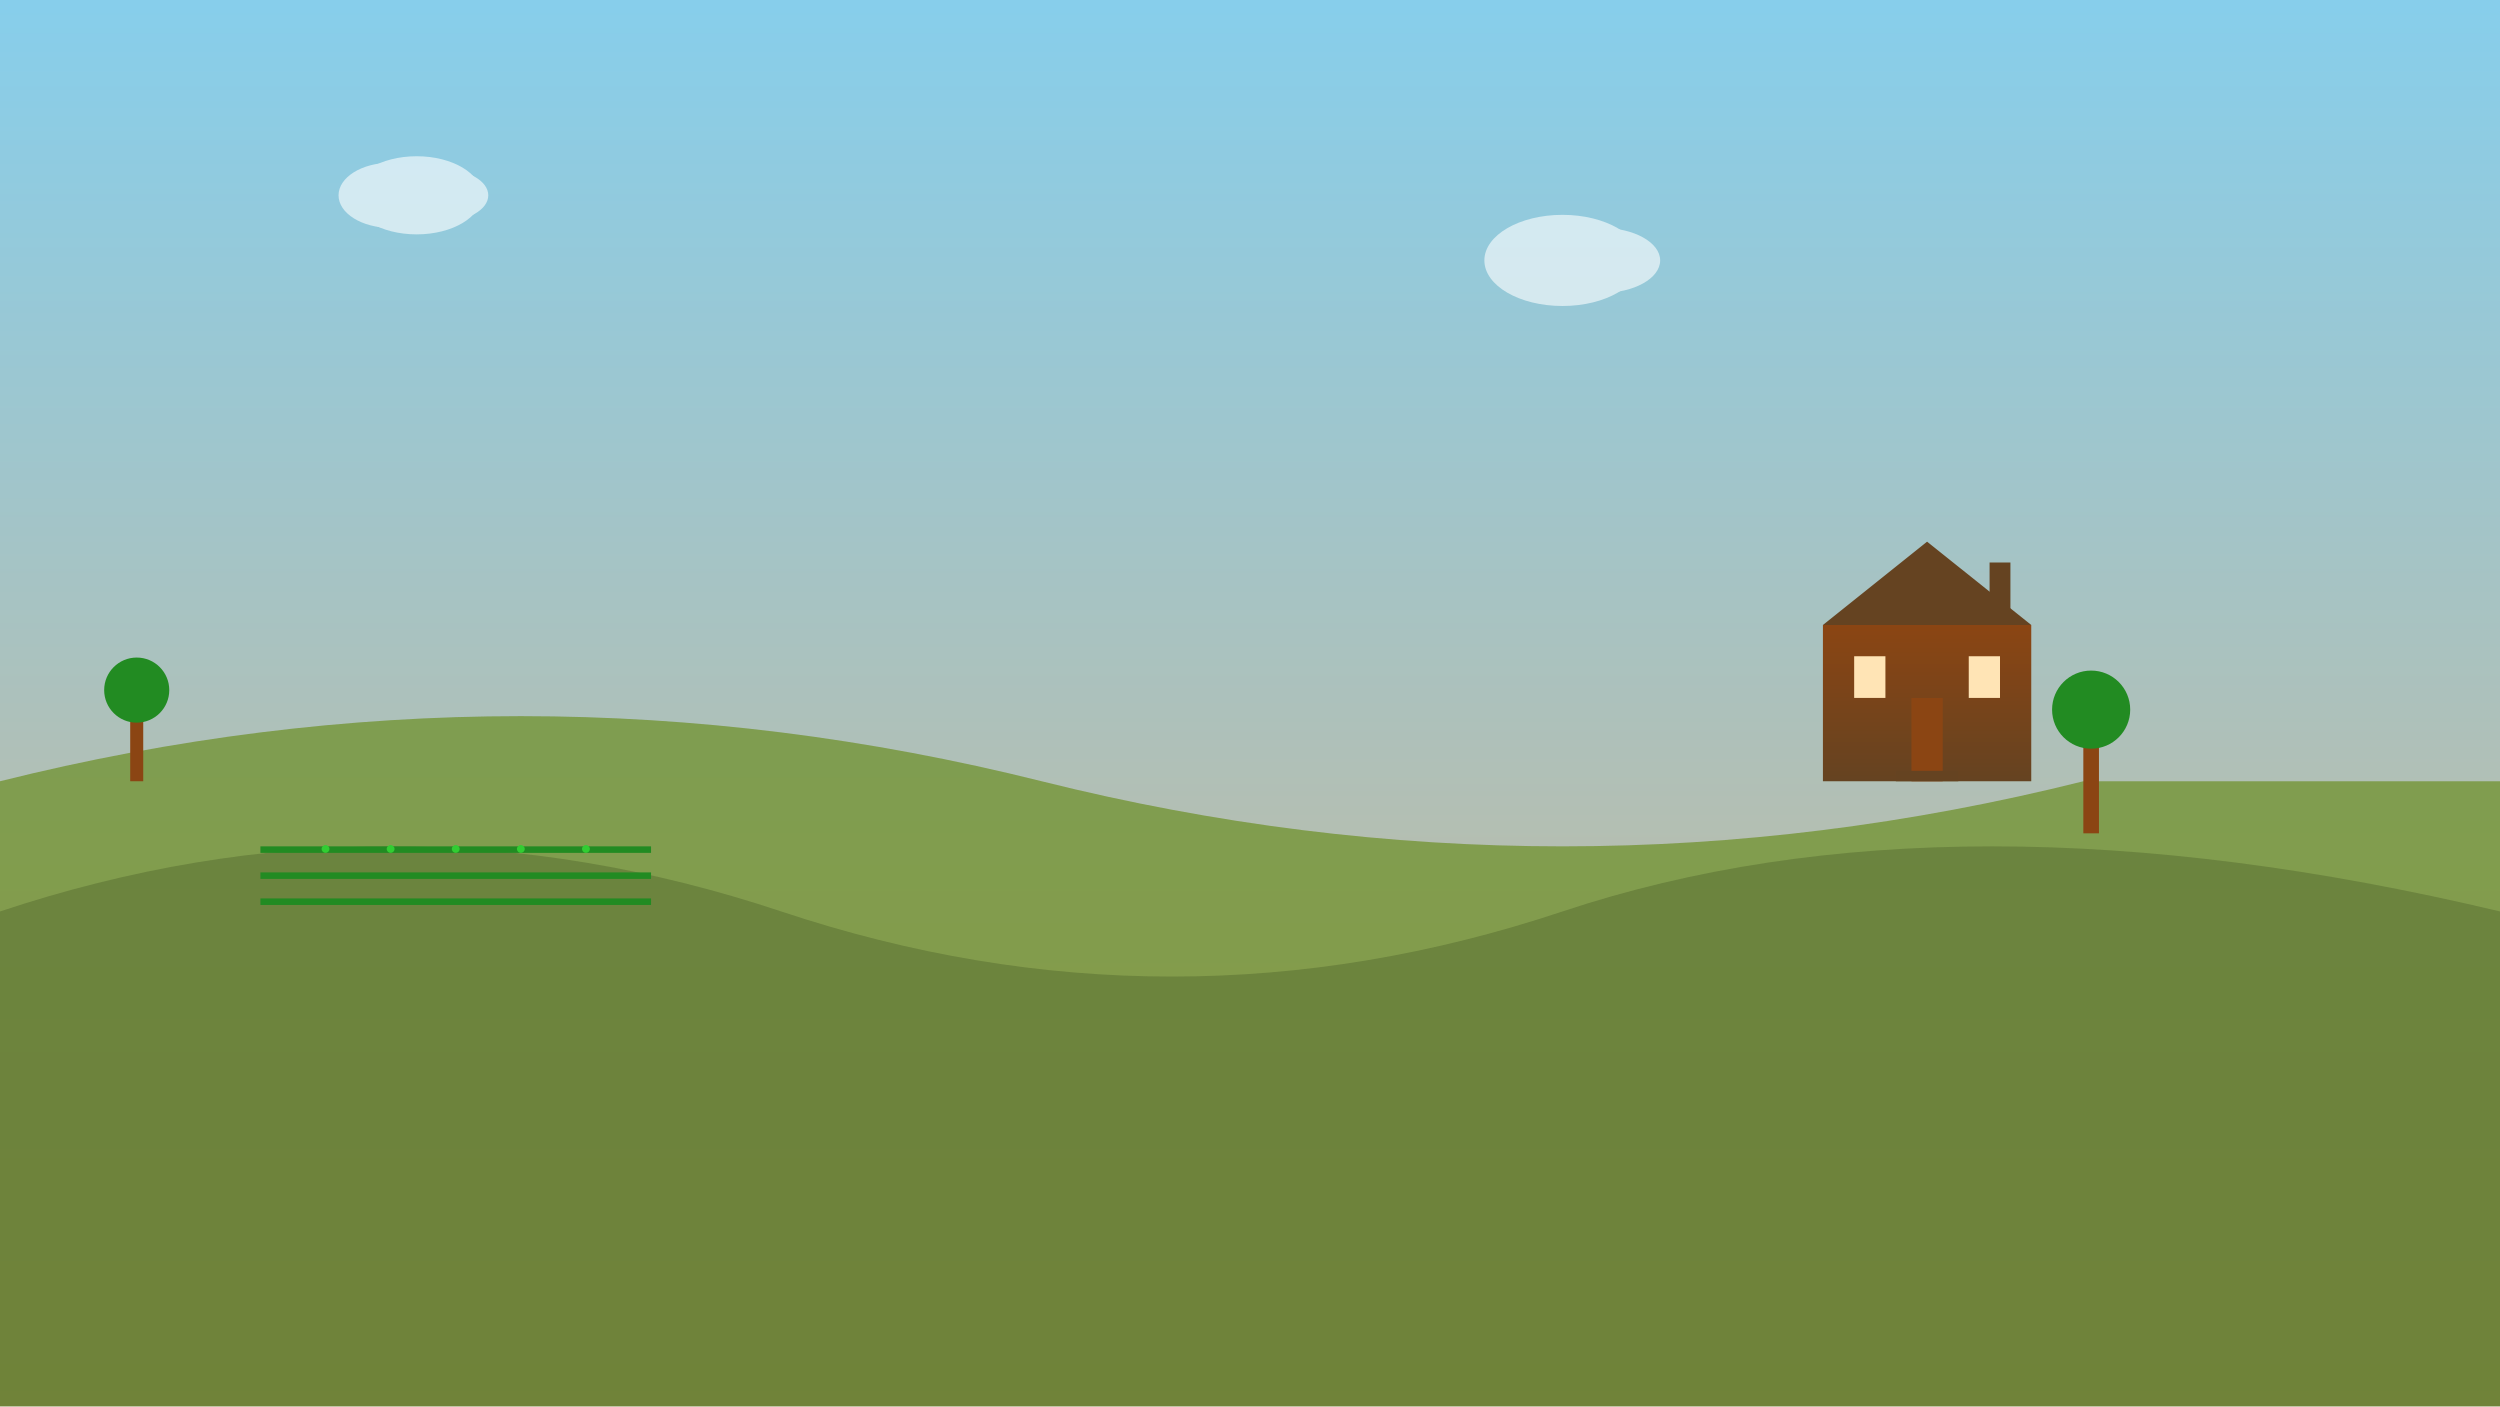
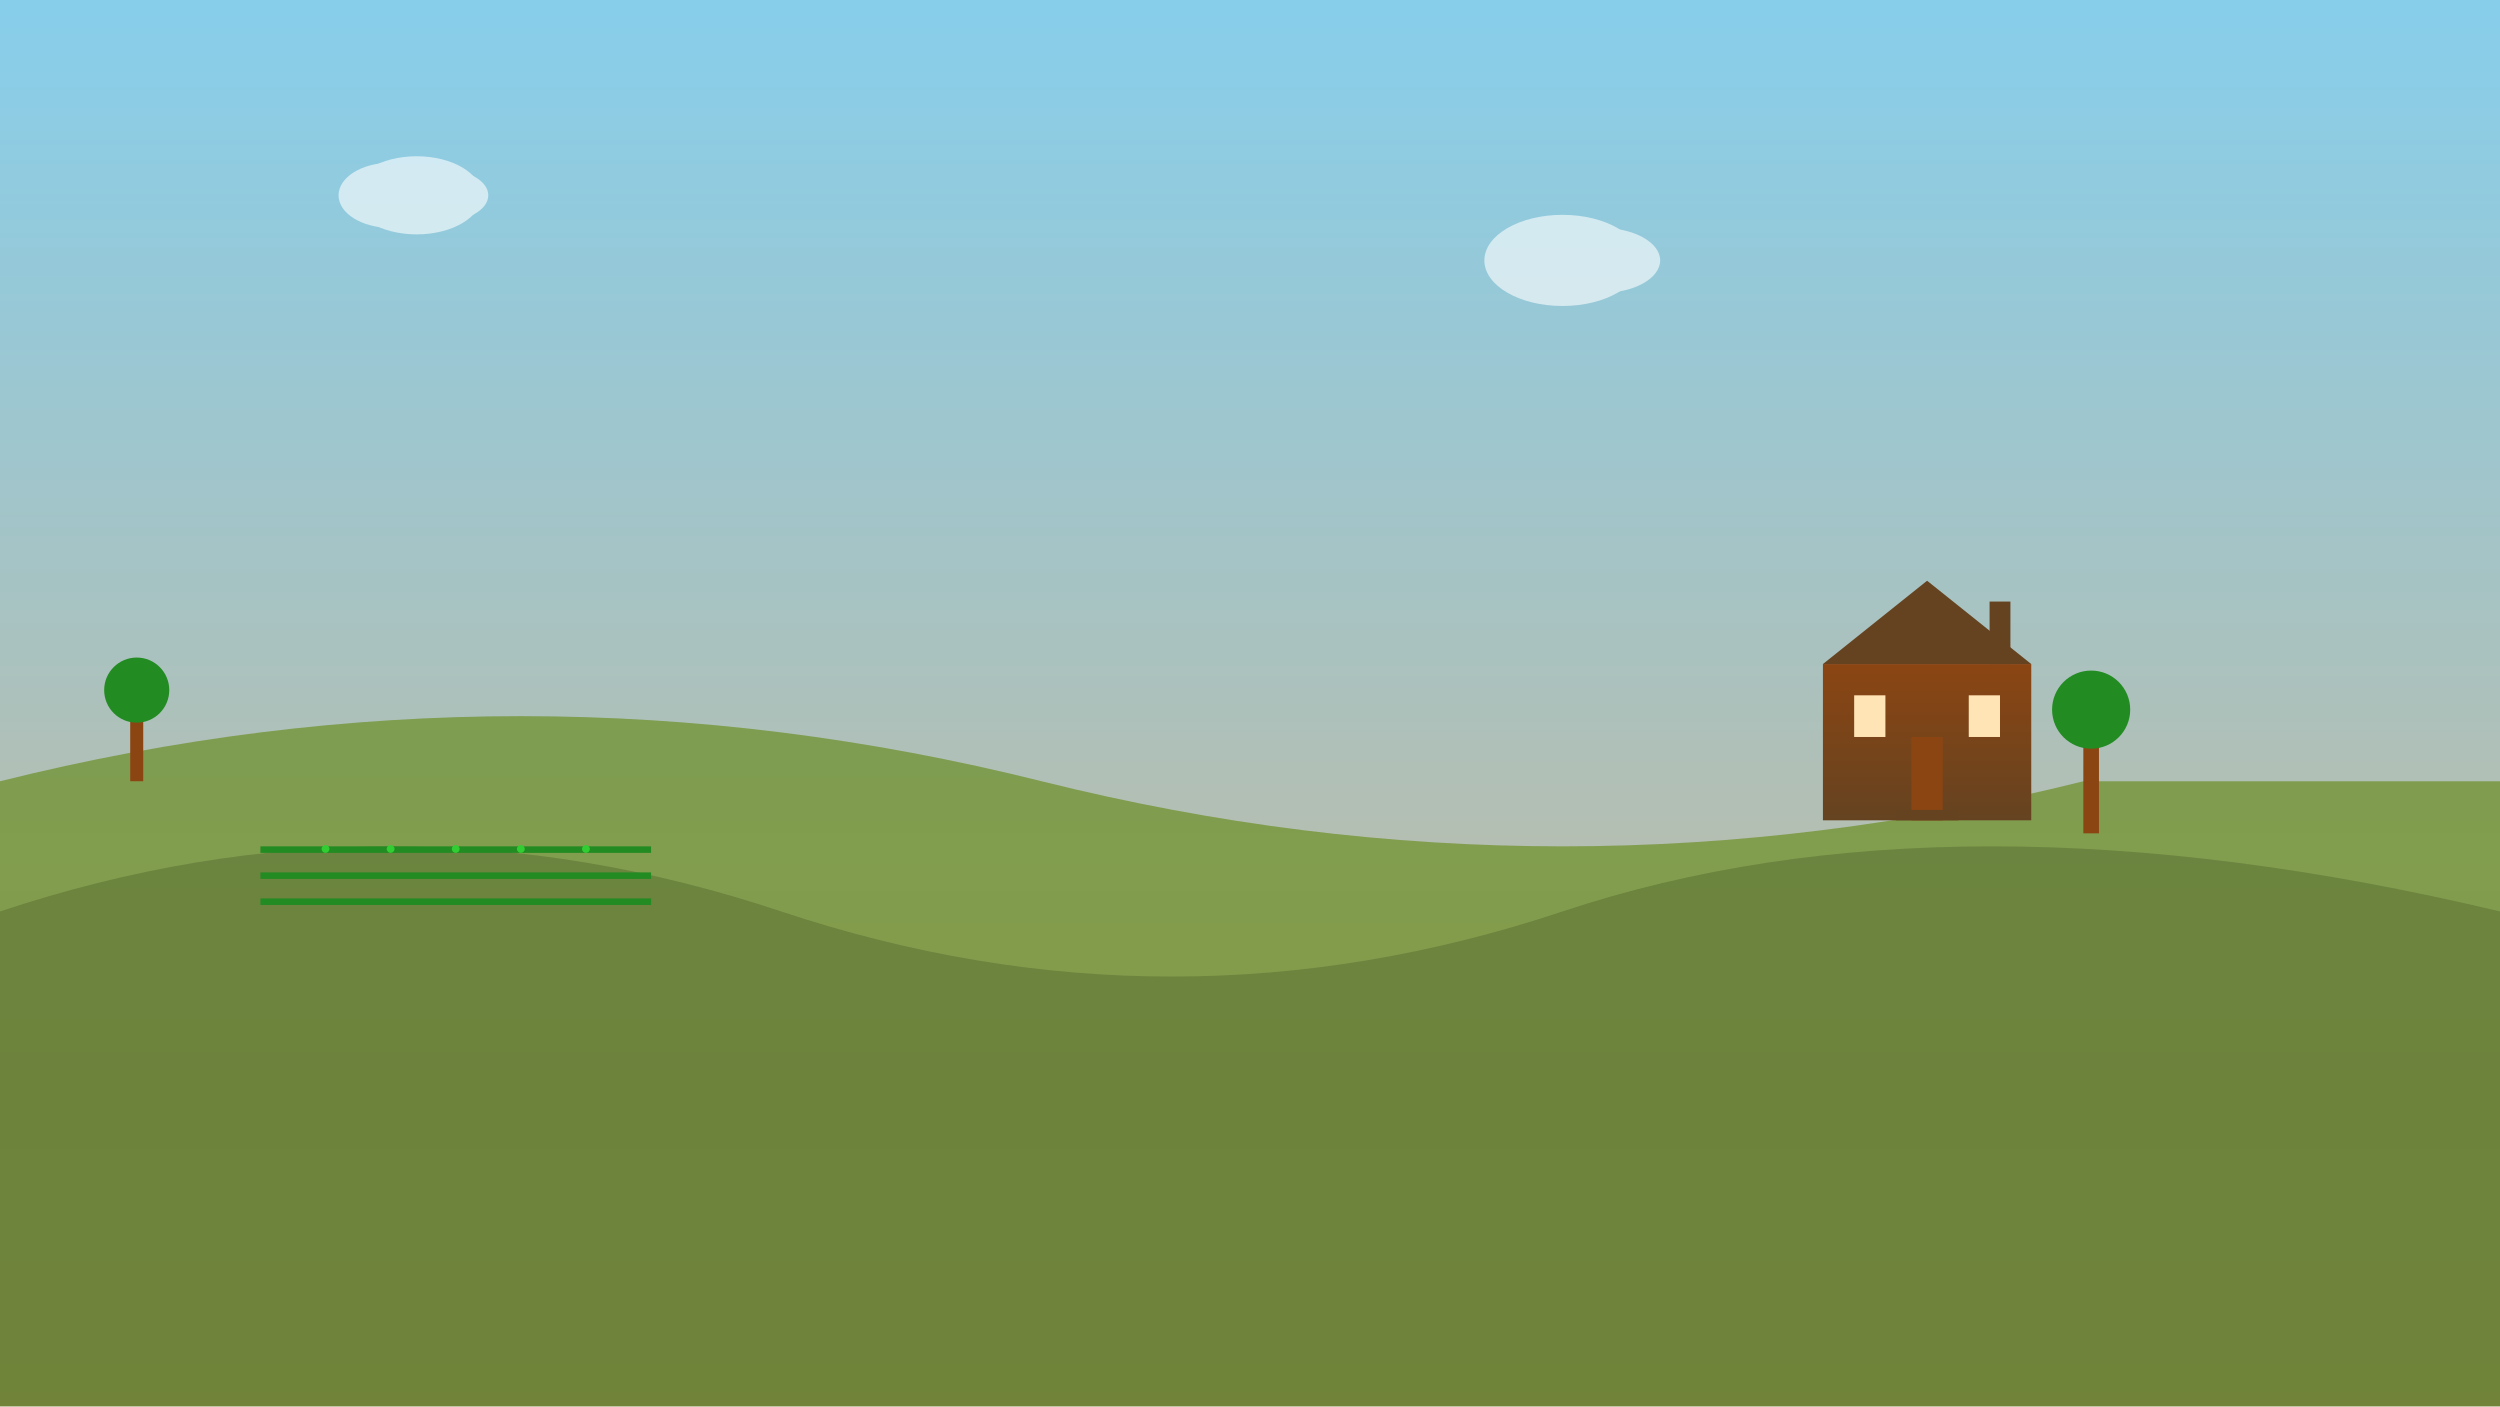
<svg xmlns="http://www.w3.org/2000/svg" viewBox="0 0 1920 1080">
  <defs>
    <linearGradient id="skyGradient" x1="0%" y1="0%" x2="0%" y2="100%">
      <stop offset="0%" style="stop-color:#87CEEB;stop-opacity:1" />
      <stop offset="100%" style="stop-color:#D2B48C;stop-opacity:1" />
    </linearGradient>
    <linearGradient id="houseGradient" x1="0%" y1="0%" x2="0%" y2="100%">
      <stop offset="0%" style="stop-color:#8B4513;stop-opacity:1" />
      <stop offset="100%" style="stop-color:#654321;stop-opacity:1" />
    </linearGradient>
  </defs>
  <rect width="1920" height="1080" fill="url(#skyGradient)" />
  <path d="M0 600 Q400 500 800 600 T1600 600 L1920 600 L1920 1080 L0 1080 Z" fill="#6B8E23" opacity="0.7" />
  <path d="M0 700 Q300 600 600 700 T1200 700 T1920 700 L1920 1080 L0 1080 Z" fill="#556B2F" opacity="0.5" />
-   <g transform="translate(1400, 400) scale(0.8)">
+   <g transform="translate(1400, 430) scale(0.8)">
    <rect x="0" y="100" width="200" height="150" fill="url(#houseGradient)" />
    <polygon points="0,100 100,20 200,100" fill="#654321" />
    <rect x="160" y="40" width="20" height="60" fill="#654321" />
    <rect x="30" y="130" width="30" height="40" fill="#FFE4B5" />
    <rect x="140" y="130" width="30" height="40" fill="#FFE4B5" />
    <rect x="85" y="170" width="30" height="80" fill="#8B4513" />
    <rect x="70" y="240" width="60" height="10" fill="#654321" />
  </g>
  <g transform="translate(200, 650)">
    <rect x="0" y="0" width="300" height="5" fill="#228B22" />
    <rect x="0" y="20" width="300" height="5" fill="#228B22" />
    <rect x="0" y="40" width="300" height="5" fill="#228B22" />
    <circle cx="50" cy="2" r="3" fill="#32CD32" />
    <circle cx="100" cy="2" r="3" fill="#32CD32" />
    <circle cx="150" cy="2" r="3" fill="#32CD32" />
    <circle cx="200" cy="2" r="3" fill="#32CD32" />
    <circle cx="250" cy="2" r="3" fill="#32CD32" />
  </g>
  <g transform="translate(100, 500)">
    <rect x="0" y="40" width="10" height="60" fill="#8B4513" />
    <circle cx="5" cy="30" r="25" fill="#228B22" />
  </g>
  <g transform="translate(1600, 520)">
    <rect x="0" y="40" width="12" height="80" fill="#8B4513" />
    <circle cx="6" cy="25" r="30" fill="#228B22" />
  </g>
  <g opacity="0.6">
    <ellipse cx="300" cy="150" rx="40" ry="25" fill="white" />
    <ellipse cx="320" cy="150" rx="50" ry="30" fill="white" />
    <ellipse cx="340" cy="150" rx="35" ry="20" fill="white" />
    <ellipse cx="1200" cy="200" rx="60" ry="35" fill="white" />
    <ellipse cx="1230" cy="200" rx="45" ry="25" fill="white" />
  </g>
</svg>
